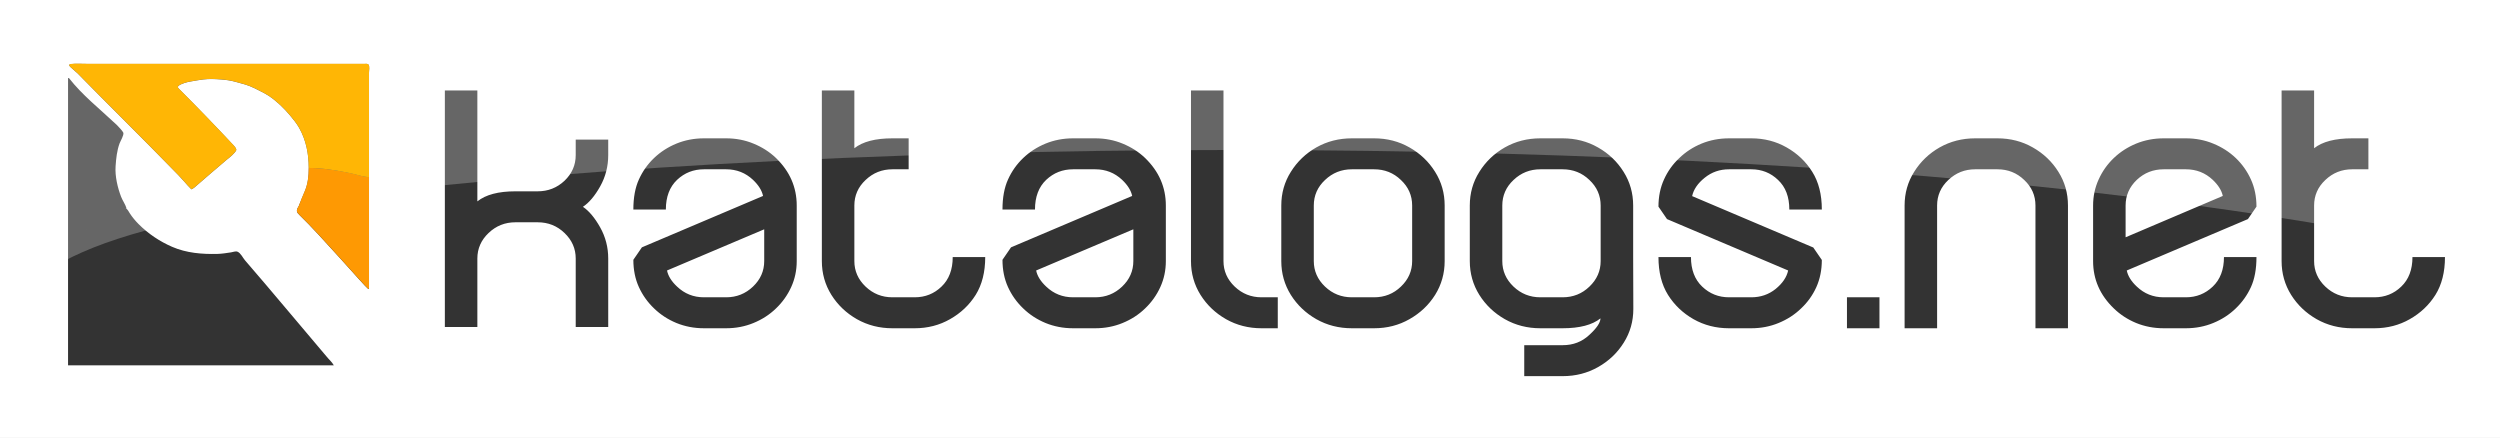
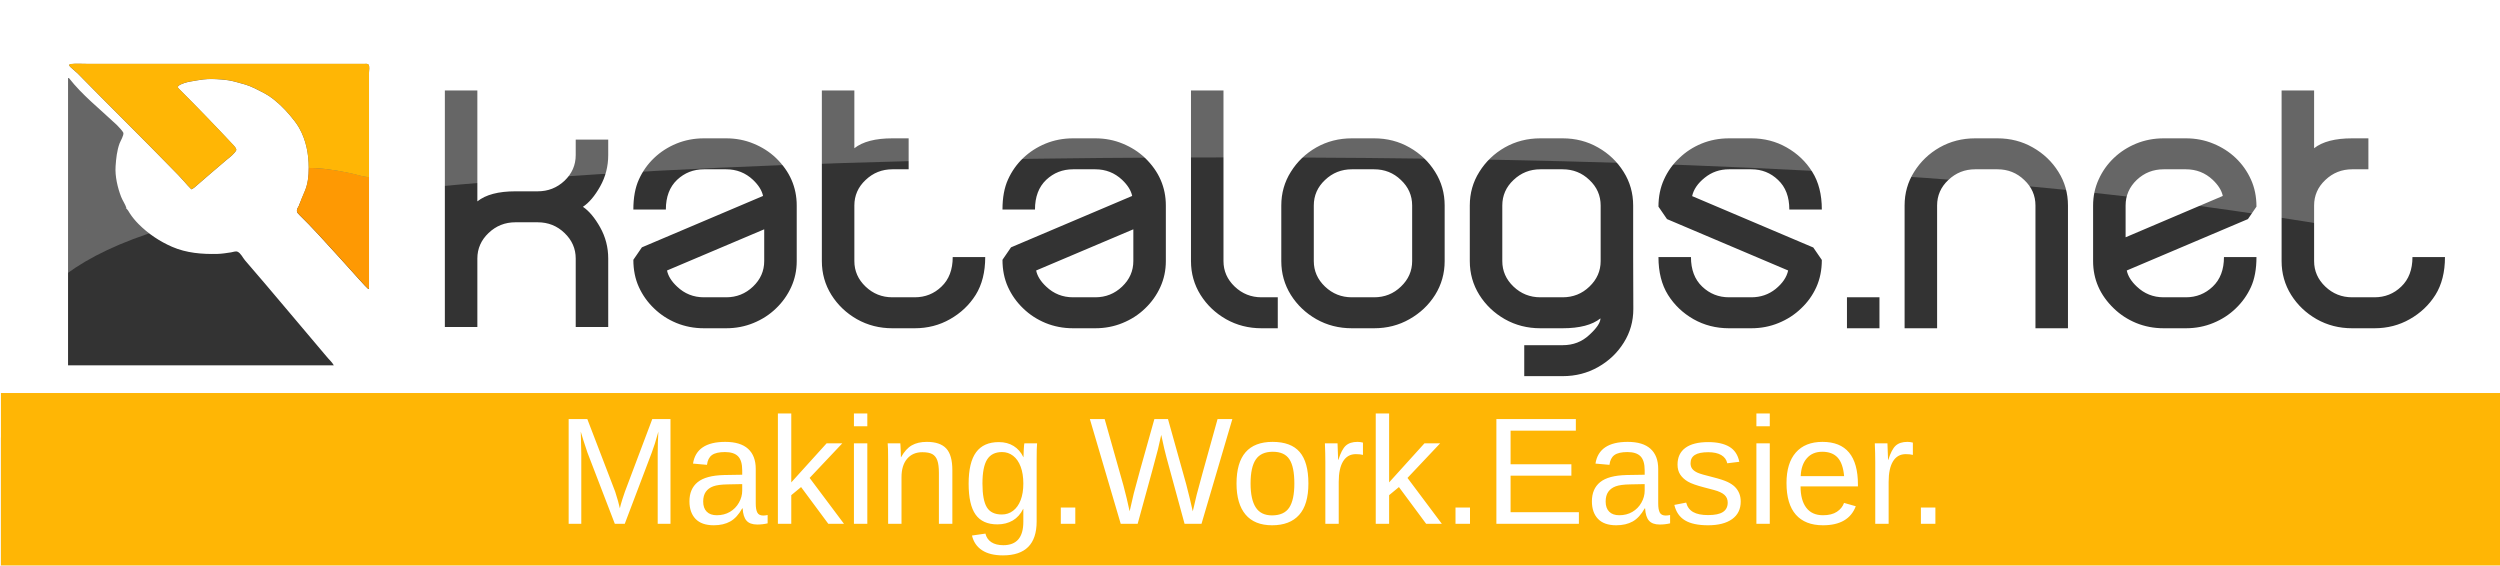
- <svg xmlns="http://www.w3.org/2000/svg" width="5474.102" height="958" version="1.1" id="svg230">
+ <svg xmlns="http://www.w3.org/2000/svg" width="5474.102" height="1238.094" version="1.1" id="svg230">
  <defs id="defs230">
    <clipPath clipPathUnits="userSpaceOnUse" id="clipPath16">
      <g id="use16" />
    </clipPath>
  </defs>
  <g id="g17" style="display:inline;fill:#21159f;fill-opacity:0.439" transform="translate(-4.9775995e-6,-2.9650326e-5)">
    <rect style="font-size:733.333px;font-family:'Electro Static Rain';-inkscape-font-specification:'Electro Static Rain';display:inline;fill:#666666;fill-opacity:1;stroke-width:1.136" id="rect68" width="5338.451" height="765.889" x="72.625" y="70.331" />
-     <path id="path70" style="display:inline;fill:#333333;fill-opacity:1;stroke-width:1.067" d="m 5447.1,669.972 c 0,58.306 72.169,192.815 -100.181,244.897 -144.94,43.799 -270.666,-4.868 -601.594,-16.122 -559.186,-19.017 -1234.92,-7.756 -2016.844,-7.756 -781.925,0 -987.961,14.767 -1606.165,-3.726 -173.308,-5.184 -820.705,40.102 -945.711,24.877 C 40.965,895.622 27.715,836.956 16.233,762.879 -0.207,656.806 65.014,522.838 617.918,446.938 1170.822,371.037 1920.721,328.397 2702.646,328.397 c 781.925,0 1531.823,42.64 2084.728,118.541 552.904,75.9 659.726,115.695 659.726,223.034 z" />
-     <path id="path52" style="font-size:733.333px;font-family:'Electro Static Rain';-inkscape-font-specification:'Electro Static Rain';display:inline;fill:#ffffff;fill-opacity:1;stroke-width:1.057" d="M 4.94316e-6,2.964316e-5 V 958 H 5474.101 V 2.964316e-5 Z M 173.453,139.682 c 7.572,0.071 15.335,0.318 20.547,0.318 h 100 356 H 768 797 c 3.321,-0.178 7.906,-0.813 9.973,1.742 2.807,3.47 1.027,13.001 1.027,17.258 v 229 245 c -0.537,-0.243 0.907,0.522 -2.51,-1.033 -5.899,-3.784 -105.541,-118.845 -148.633,-160.008 -3.151,-3.421 -6.872,-5.805 -6.754,-10.959 0.097,-4.24 3.197,-7.208 4.639,-11 3.832,-10.08 7.682,-20.137 12.074,-30 7.285,-16.361 9.184,-34.405 9.184,-52 0,-30.802 -5.642,-60.871 -20.99,-88 -5.3,-9.369 -12.89,-18.764 -19.719,-26.932 -13.389,-16.015 -29.47,-31.517 -46.922,-43.207 -6.28,-4.207 -23.981,-13.272 -30.916,-16.57 -16.211,-7.709 -24.394,-9.253 -41.508,-13.992 -9.999,-2.77 -21.27,-4.489 -31.547,-5.223 -13.151,-0.939 -26.181,-1.604 -39.643,-0.023 -8.756,1.028 -16.884,2.721 -27.01,4.383 -6.635,0.865 -22.657,5.068 -27.295,10.098 -2.648,2.873 1.093,5.778 3.07,7.723 36.821,36.75 78.976,80.36 117.764,121.861 2.184,2.368 6.535,7.202 6.094,10.637 -2.858,6.669 -14.33,15.944 -20.379,20.615 -21.074,17.883 -47.578,40.54 -70.834,60.834 -1.818,1.708 -4.079,2.789 -7.047,4.451 -3.672,-3.335 -12.963,-13.774 -16.26,-17.645 -7.816,-9.174 -16.65,-17.837 -25.145,-26.516 C 314.51,305.443 237.649,230.043 169.551,160.359 c -1.829,-1.29 -7.651,-6.774 -12.002,-10.58 -5.38,-4.705 -8.482,-7.403 -3.498,-9.355 4.45,-0.708 11.83,-0.813 19.402,-0.742 z M 149,171 h 2 c 29.338,37.46 65.277,65.545 104.588,102.42 2.504,2.532 13.218,13.657 14.422,17.094 1.815,5.18 -6.294,18.303 -8.197,23.486 -5.819,15.848 -7.58,33.297 -8.723,50 -1.491,21.768 4.359,46.794 12.143,67 3.29,8.543 9.171,16.232 11.768,25 -0.56,-0.077 -1.142,0.017 -1.711,0.004 3.932,1.632 6.725,7.697 8.859,10.996 5.382,8.318 12.086,16.4 19.061,23.424 21.125,21.274 46.284,38.163 73.791,50.074 31.319,13.561 65.293,16.312 99,15.486 10.111,-0.247 20.033,-1.936 30,-3.412 4.071,-0.604 10.062,-3.138 14,-1.455 7.33,3.133 11.422,13.092 16.414,18.844 57.883,66.782 115.652,136.683 178.053,210 5.456,6.94 12.152,12.179 16.533,20.039 H 149 V 550 c 0,-5.616 -0.128,-14.387 0.014,-20.959 0.018,-0.029 0.049,-0.057 0.066,-0.086 -0.027,0.013 -0.053,0.032 -0.08,0.045 z m 825.07,27.061 h 71.176 v 242.881 c 18.344,-14.678 46.105,-22.016 83.283,-22.016 h 48.797 c 22.747,0 42.314,-7.69 58.701,-23.066 16.387,-15.61 24.582,-34.364 24.582,-56.264 V 305.697 h 71.176 v 33.898 c 0,24.696 -5.871,47.528 -17.611,68.496 -11.741,20.968 -24.337,35.879 -37.789,44.732 13.453,9.086 26.049,24.114 37.789,45.082 11.74,20.968 17.611,43.684 17.611,68.146 v 149.922 h -71.176 V 566.053 c 0,-21.667 -8.195,-40.306 -24.582,-55.916 -16.143,-15.61 -35.71,-23.414 -58.701,-23.414 h -48.797 c -22.747,0 -42.314,7.804 -58.701,23.414 -16.388,15.61 -24.582,34.249 -24.582,55.916 v 149.922 h -71.176 z m 825.494,0 h 71.178 v 126.508 c 18.344,-14.445 46.105,-21.668 83.283,-21.668 h 35.588 v 67.797 h -35.588 c -22.747,0 -42.316,7.806 -58.703,23.416 -16.388,15.377 -24.58,34.014 -24.58,55.914 v 121.617 c 0,21.667 8.193,40.304 24.58,55.914 16.388,15.61 35.956,23.414 58.703,23.414 h 48.795 c 22.991,0 42.56,-7.804 58.703,-23.414 16.388,-15.61 24.58,-37.161 24.58,-64.652 h 71.176 c 0,32.85 -6.971,60.458 -20.912,82.824 -13.942,22.133 -32.652,39.841 -56.133,53.121 -23.236,13.28 -49.041,19.92 -77.414,19.92 h -48.795 c -28.372,0 -54.3,-6.64 -77.781,-19.92 -23.236,-13.28 -41.824,-30.988 -55.766,-53.121 -13.942,-22.366 -20.914,-47.06 -20.914,-74.086 z m 808.252,0 h 71.178 v 373.584 c 0,21.667 8.193,40.304 24.58,55.914 16.388,15.61 35.956,23.414 58.703,23.414 h 35.588 v 67.799 h -35.588 c -28.373,0 -54.301,-6.64 -77.781,-19.92 -23.236,-13.28 -41.824,-30.988 -55.766,-53.121 -13.942,-22.366 -20.914,-47.06 -20.914,-74.086 z m 2388.066,0 h 71.178 v 126.508 c 18.344,-14.445 46.105,-21.668 83.283,-21.668 h 35.588 v 67.797 h -35.588 c -22.747,0 -42.316,7.806 -58.703,23.416 -16.388,15.377 -24.58,34.014 -24.58,55.914 v 121.617 c 0,21.667 8.192,40.304 24.58,55.914 16.388,15.61 35.956,23.414 58.703,23.414 h 48.795 c 22.992,0 42.56,-7.804 58.703,-23.414 16.388,-15.61 24.58,-37.161 24.58,-64.652 h 71.176 c 0,32.85 -6.97,60.458 -20.912,82.824 -13.942,22.133 -32.652,39.841 -56.133,53.121 -23.236,13.28 -49.041,19.92 -77.414,19.92 h -48.795 c -28.372,0 -54.3,-6.64 -77.781,-19.92 -23.236,-13.28 -41.824,-30.988 -55.766,-53.121 -13.942,-22.366 -20.914,-47.06 -20.914,-74.086 z M 1541.277,302.9 h 48.795 c 21.279,0 41.214,3.845 59.803,11.533 18.834,7.688 35.222,18.171 49.164,31.451 30.329,29.355 45.494,64.07 45.494,104.143 v 121.617 c 0,20.269 -4.036,39.256 -12.107,56.963 -8.072,17.706 -19.201,33.315 -33.387,46.828 -13.942,13.513 -30.331,24.114 -49.164,31.803 -18.589,7.688 -38.523,11.533 -59.803,11.533 h -48.795 c -21.279,0 -41.336,-3.845 -60.17,-11.533 -18.589,-7.688 -34.853,-18.29 -48.795,-31.803 -14.186,-13.513 -25.315,-29.122 -33.387,-46.828 -8.072,-17.706 -12.107,-37.627 -12.107,-59.76 l 18.711,-27.258 265.258,-112.529 c -2.446,-11.882 -9.782,-23.648 -22.012,-35.297 -16.388,-15.377 -35.956,-23.066 -58.703,-23.066 h -48.795 c -22.747,0 -42.316,7.69 -58.703,23.066 -16.387,15.61 -24.58,37.275 -24.58,65 h -71.176 c 0,-26.094 4.036,-47.993 12.107,-65.699 8.072,-17.939 19.2,-33.667 33.387,-47.18 13.942,-13.28 30.206,-23.763 48.795,-31.451 18.834,-7.688 38.891,-11.533 60.17,-11.533 z m 808.252,0 h 48.795 c 21.279,0 41.214,3.845 59.803,11.533 18.834,7.688 35.222,18.171 49.164,31.451 30.329,29.355 45.492,64.07 45.492,104.143 v 121.617 c 0,20.269 -4.034,39.256 -12.105,56.963 -8.072,17.706 -19.201,33.315 -33.387,46.828 -13.942,13.513 -30.331,24.114 -49.164,31.803 -18.589,7.688 -38.523,11.533 -59.803,11.533 h -48.795 c -21.279,0 -41.336,-3.845 -60.17,-11.533 -18.589,-7.688 -34.855,-18.29 -48.797,-31.803 -14.186,-13.513 -25.315,-29.122 -33.387,-46.828 -8.072,-17.706 -12.107,-37.627 -12.107,-59.76 l 18.713,-27.258 265.258,-112.529 c -2.446,-11.882 -9.782,-23.648 -22.012,-35.297 -16.388,-15.377 -35.956,-23.066 -58.703,-23.066 h -48.795 c -22.747,0 -42.316,7.69 -58.703,23.066 -16.388,15.61 -24.58,37.275 -24.58,65 h -71.178 c 0,-26.094 4.036,-47.993 12.107,-65.699 8.072,-17.939 19.201,-33.667 33.387,-47.18 13.942,-13.28 30.208,-23.763 48.797,-31.451 18.834,-7.688 38.891,-11.533 60.17,-11.533 z m 610.5,0 h 48.795 c 28.373,0 54.178,6.64 77.414,19.92 23.481,13.28 42.191,31.103 56.133,53.469 13.942,22.133 20.912,46.713 20.912,73.738 v 121.617 c 0,27.026 -6.971,51.72 -20.912,74.086 -13.942,22.133 -32.652,39.841 -56.133,53.121 -23.236,13.28 -49.041,19.92 -77.414,19.92 h -48.795 c -28.372,0 -54.3,-6.64 -77.781,-19.92 -23.236,-13.28 -41.824,-30.988 -55.766,-53.121 -13.942,-22.366 -20.914,-47.06 -20.914,-74.086 V 450.027 c 0,-27.026 6.972,-51.605 20.914,-73.738 13.942,-22.366 32.529,-40.189 55.766,-53.469 23.481,-13.28 49.409,-19.92 77.781,-19.92 z m 412.746,0 h 48.797 c 28.372,0 54.176,6.64 77.412,19.92 23.481,13.28 42.193,31.103 56.135,53.469 13.942,22.133 20.912,46.713 20.912,73.738 v 112.879 c 0.245,33.782 0.367,71.642 0.367,113.578 0,27.026 -6.97,51.605 -20.912,73.738 -13.942,22.366 -32.654,40.189 -56.135,53.469 -23.481,13.28 -49.284,19.92 -77.412,19.92 h -84.385 v -67.797 h 84.385 c 22.747,0 42.068,-7.455 57.967,-22.365 16.143,-14.678 24.337,-26.794 24.582,-36.346 -18.1,14.445 -45.738,21.668 -82.916,21.668 h -48.797 c -28.372,0 -54.299,-6.64 -77.779,-19.92 -23.236,-13.28 -41.826,-30.988 -55.767,-53.121 -13.942,-22.366 -20.912,-47.06 -20.912,-74.086 V 450.027 c 0,-27.026 6.97,-51.605 20.912,-73.738 13.942,-22.366 32.531,-40.189 55.767,-53.469 23.481,-13.28 49.407,-19.92 77.779,-19.92 z m 413.115,0 h 48.797 c 28.373,0 54.176,6.64 77.412,19.92 23.481,13.28 42.193,31.103 56.135,53.469 13.942,22.133 20.912,49.624 20.912,82.475 h -71.176 c 0,-27.725 -8.194,-49.274 -24.582,-64.65 -16.143,-15.61 -35.709,-23.416 -58.701,-23.416 h -48.797 c -20.301,0 -38.035,6.175 -53.199,18.523 -15.165,12.115 -24.336,25.51 -27.516,40.188 l 265.26,112.531 18.711,27.258 c 0,21.9 -4.036,41.82 -12.107,59.76 -8.072,17.706 -19.201,33.199 -33.387,46.479 -13.942,13.513 -30.329,24.114 -49.162,31.803 -18.589,7.688 -38.523,11.533 -59.803,11.533 h -48.797 c -28.372,0 -54.298,-6.64 -77.779,-19.92 -23.236,-13.28 -41.826,-30.988 -55.767,-53.121 -13.942,-22.366 -20.912,-49.974 -20.912,-82.824 h 71.176 c 0,27.492 8.194,49.043 24.582,64.652 16.388,15.61 35.954,23.414 58.701,23.414 h 48.797 c 20.301,0 38.033,-6.057 53.197,-18.172 15.165,-12.348 24.338,-25.861 27.518,-40.539 l -265.26,-112.529 -18.711,-27.258 c 0,-21.9 4.036,-41.704 12.107,-59.41 8.072,-17.939 19.201,-33.55 33.387,-46.83 13.942,-13.513 30.206,-24.112 48.795,-31.801 18.834,-7.688 38.891,-11.533 60.17,-11.533 z m 538.957,0 h 48.795 c 28.372,0 54.178,6.64 77.414,19.92 23.481,13.28 42.191,31.103 56.133,53.469 13.942,22.133 20.914,46.713 20.914,73.738 v 268.744 h -71.176 V 450.027 c 0,-21.9 -8.194,-40.537 -24.582,-55.914 -16.143,-15.61 -35.712,-23.416 -58.703,-23.416 h -48.795 c -22.747,0 -42.314,7.806 -58.701,23.416 -16.388,15.377 -24.582,34.014 -24.582,55.914 v 268.744 h -71.176 V 450.027 c 0,-27.026 6.971,-51.605 20.912,-73.738 13.942,-22.366 32.531,-40.189 55.768,-53.469 23.481,-13.28 49.407,-19.92 77.779,-19.92 z m 412.748,0 h 48.795 c 21.279,0 41.214,3.845 59.803,11.533 18.834,7.688 35.222,18.171 49.164,31.451 14.186,13.513 25.315,29.24 33.387,47.18 8.072,17.706 12.107,37.51 12.107,59.41 l -18.713,27.258 -265.258,112.529 c 2.446,12.115 9.782,23.881 22.012,35.297 16.388,15.61 35.956,23.414 58.703,23.414 h 48.795 c 22.747,0 42.315,-7.804 58.703,-23.414 16.388,-15.61 24.58,-37.161 24.58,-64.652 h 71.178 c 0,26.094 -4.036,47.995 -12.107,65.701 -8.072,17.706 -19.2,33.315 -33.387,46.828 -13.942,13.513 -30.331,24.114 -49.164,31.803 -18.589,7.688 -38.523,11.533 -59.803,11.533 h -48.795 c -21.279,0 -41.336,-3.845 -60.17,-11.533 -18.589,-7.688 -34.853,-18.29 -48.795,-31.803 -30.329,-29.122 -45.494,-63.718 -45.494,-103.791 V 450.027 c 0,-20.269 4.036,-39.256 12.107,-56.963 8.072,-17.939 19.201,-33.667 33.387,-47.18 13.942,-13.28 30.206,-23.763 48.795,-31.451 18.834,-7.688 38.891,-11.533 60.17,-11.533 z M 2960.029,370.697 c -22.747,0 -42.316,7.806 -58.703,23.416 -16.388,15.377 -24.58,34.014 -24.58,55.914 v 121.617 c 0,21.667 8.193,40.304 24.58,55.914 16.388,15.61 35.956,23.414 58.703,23.414 h 48.795 c 22.992,0 42.56,-7.804 58.703,-23.414 16.388,-15.61 24.58,-34.247 24.58,-55.914 V 450.027 c 0,-21.9 -8.192,-40.537 -24.58,-55.914 -16.143,-15.61 -35.712,-23.416 -58.703,-23.416 z m 412.746,0 c -22.747,0 -42.314,7.806 -58.701,23.416 -16.388,15.377 -24.582,34.014 -24.582,55.914 v 121.617 c 0,21.667 8.194,40.304 24.582,55.914 16.387,15.61 35.954,23.414 58.701,23.414 h 48.797 c 22.992,0 42.558,-7.804 58.701,-23.414 16.388,-15.61 24.582,-34.247 24.582,-55.914 V 450.027 c 0,-21.9 -8.194,-40.537 -24.582,-55.914 -16.143,-15.61 -35.709,-23.416 -58.701,-23.416 z m 1364.82,0 c -22.747,0 -42.316,7.69 -58.703,23.066 -16.388,15.61 -24.58,34.364 -24.58,56.264 v 69.545 l 212.795,-90.512 c -2.446,-11.882 -9.784,-23.648 -22.014,-35.297 -16.388,-15.377 -35.956,-23.066 -58.703,-23.066 z m -3064.24,131.402 -212.793,90.162 c 2.446,12.115 9.782,23.881 22.012,35.297 16.388,15.61 35.956,23.414 58.703,23.414 h 48.795 c 22.747,0 42.316,-7.804 58.703,-23.414 16.388,-15.61 24.58,-34.247 24.58,-55.914 z m 808.252,0 -212.793,90.162 c 2.446,12.115 9.782,23.881 22.012,35.297 16.388,15.61 35.956,23.414 58.703,23.414 h 48.795 c 22.747,0 42.315,-7.804 58.703,-23.414 16.388,-15.61 24.58,-34.247 24.58,-55.914 z M 189.457,502.606 c -0.423,0.247 -0.841,0.492 -1.264,0.738 -0.105,0.068 -0.21,0.152 -0.314,0.221 0.525,-0.323 1.053,-0.637 1.578,-0.959 z M 4044.18,650.973 h 71.176 v 67.799 h -71.176 z" />
-     <path style="display:inline;fill:#fe9903;stroke:none;fill-opacity:1" d="m 675.992,367.734 c 0,17.595 -1.899,35.639 -9.184,52 -4.392,9.863 -8.242,19.92 -12.074,30 -1.442,3.792 -4.542,6.76 -4.639,11 -0.118,5.154 3.603,7.538 6.754,10.959 43.092,41.163 142.733,156.223 148.632,160.007 3.417,1.556 1.973,0.791 2.511,1.034 v -245 c -13.564,-0.582 -26.776,-5.76 -40,-8.487 -29.343,-6.051 -62.03,-11.513 -92,-11.513 z" id="path36-5" transform="translate(4.9775995e-6,2.9650326e-5)" />
+     <path id="path70" style="display:inline;fill:#333333;fill-opacity:1;stroke-width:1.067" d="m 5430.862,661.853 c 0,58.306 15.338,103.51 -157.012,155.592 C 4970.089,829.31 1052.99,862.176 36.53,827.828 20.089,721.755 65.014,522.838 617.918,446.938 1170.822,371.037 1920.721,344.634 2702.646,344.634 c 781.925,0 1531.823,26.403 2084.728,102.303 552.904,75.9 643.489,107.576 643.489,214.915 z" />
+     <path id="path52" style="font-size:733.333px;font-family:'Electro Static Rain';-inkscape-font-specification:'Electro Static Rain';display:inline;fill:#ffffff;fill-opacity:1;stroke-width:1.057" d="M 4.9775995e-6,2.9650326e-5 V 958 H 0.943 V 1238.094 H 5473.871 V 958 h 0.231 V 2.9650326e-5 Z M 173.453,139.682 c 7.572,0.071 15.335,0.318 20.547,0.318 h 100 356 118 29 c 3.321,-0.178 7.906,-0.813 9.973,1.742 2.807,3.47 1.027,13.001 1.027,17.258 v 229 245 c -0.537,-0.243 0.907,0.522 -2.51,-1.033 -5.899,-3.784 -105.541,-118.845 -148.633,-160.008 -3.151,-3.421 -6.872,-5.805 -6.754,-10.959 0.097,-4.24 3.197,-7.208 4.639,-11 3.832,-10.08 7.682,-20.137 12.074,-30 7.285,-16.361 9.184,-34.405 9.184,-52 0,-30.802 -5.642,-60.871 -20.99,-88 -5.3,-9.369 -12.89,-18.764 -19.719,-26.932 -13.389,-16.015 -29.47,-31.517 -46.922,-43.207 -6.28,-4.207 -23.981,-13.272 -30.916,-16.57 -16.211,-7.709 -24.394,-9.253 -41.508,-13.992 -9.999,-2.77 -21.27,-4.489 -31.547,-5.223 -13.151,-0.939 -26.181,-1.604 -39.643,-0.023 -8.756,1.028 -16.884,2.721 -27.01,4.383 -6.635,0.865 -22.657,5.068 -27.295,10.098 -2.648,2.873 1.093,5.778 3.07,7.723 36.821,36.75 78.976,80.36 117.764,121.861 2.184,2.368 6.535,7.202 6.094,10.637 -2.858,6.669 -14.33,15.944 -20.379,20.615 -21.074,17.883 -47.578,40.54 -70.834,60.834 -1.818,1.708 -4.079,2.789 -7.047,4.451 -3.672,-3.335 -12.963,-13.774 -16.26,-17.645 -7.816,-9.174 -16.65,-17.837 -25.145,-26.516 -63.205,-65.051 -140.065,-140.451 -208.164,-210.135 -1.829,-1.29 -7.651,-6.774 -12.002,-10.58 -5.38,-4.705 -8.482,-7.403 -3.498,-9.355 4.45,-0.708 11.83,-0.813 19.402,-0.742 z M 149,171 h 2 c 29.338,37.46 65.277,65.545 104.588,102.42 2.504,2.532 13.218,13.657 14.422,17.094 1.815,5.18 -6.294,18.303 -8.197,23.486 -5.819,15.848 -7.58,33.297 -8.723,50 -1.491,21.768 4.359,46.794 12.143,67 3.29,8.543 9.171,16.232 11.768,25 -0.56,-0.077 -1.142,0.017 -1.711,0.004 3.932,1.632 6.725,7.697 8.859,10.996 5.382,8.318 12.086,16.4 19.061,23.424 21.125,21.274 46.284,38.163 73.791,50.074 31.319,13.561 65.293,16.312 99,15.486 10.111,-0.247 20.033,-1.936 30,-3.412 4.071,-0.604 10.062,-3.138 14,-1.455 7.33,3.133 11.422,13.092 16.414,18.844 57.883,66.782 115.653,136.683 178.053,210 5.456,6.94 12.152,12.179 16.533,20.039 H 149 v -250 c 0,-5.616 -0.128,-14.387 0.014,-20.959 0.018,-0.029 0.049,-0.057 0.066,-0.086 -0.027,0.013 -0.053,0.032 -0.08,0.045 z m 825.07,27.061 h 71.176 v 242.881 c 18.344,-14.678 46.105,-22.016 83.283,-22.016 h 48.797 c 22.747,0 42.314,-7.69 58.701,-23.066 16.387,-15.61 24.582,-34.364 24.582,-56.264 V 305.697 h 71.176 v 33.898 c 0,24.696 -5.871,47.528 -17.611,68.496 -11.741,20.968 -24.337,35.879 -37.789,44.732 13.453,9.086 26.049,24.114 37.789,45.082 11.74,20.968 17.611,43.684 17.611,68.146 v 149.922 h -71.176 V 566.053 c 0,-21.667 -8.195,-40.306 -24.582,-55.916 -16.143,-15.61 -35.709,-23.414 -58.701,-23.414 h -48.797 c -22.747,0 -42.313,7.804 -58.701,23.414 -16.388,15.61 -24.582,34.249 -24.582,55.916 v 149.922 h -71.176 z m 825.494,0 h 71.178 v 126.508 c 18.344,-14.445 46.105,-21.668 83.283,-21.668 h 35.588 v 67.797 h -35.588 c -22.747,0 -42.316,7.806 -58.703,23.416 -16.388,15.377 -24.58,34.014 -24.58,55.914 v 121.617 c 0,21.667 8.193,40.304 24.58,55.914 16.388,15.61 35.956,23.414 58.703,23.414 h 48.795 c 22.991,0 42.56,-7.804 58.703,-23.414 16.388,-15.61 24.58,-37.161 24.58,-64.652 h 71.176 c 0,32.85 -6.971,60.458 -20.912,82.824 -13.942,22.133 -32.652,39.841 -56.133,53.121 -23.236,13.28 -49.041,19.92 -77.414,19.92 h -48.795 c -28.372,0 -54.301,-6.64 -77.781,-19.92 -23.236,-13.28 -41.824,-30.988 -55.766,-53.121 -13.942,-22.366 -20.914,-47.06 -20.914,-74.086 z m 808.252,0 h 71.178 v 373.584 c 0,21.667 8.193,40.304 24.58,55.914 16.388,15.61 35.956,23.414 58.703,23.414 h 35.588 v 67.799 h -35.588 c -28.372,0 -54.301,-6.64 -77.781,-19.92 -23.236,-13.28 -41.824,-30.988 -55.766,-53.121 -13.942,-22.366 -20.914,-47.06 -20.914,-74.086 z m 2388.066,0 h 71.178 v 126.508 c 18.344,-14.445 46.105,-21.668 83.283,-21.668 h 35.588 v 67.797 h -35.588 c -22.747,0 -42.316,7.806 -58.703,23.416 -16.388,15.377 -24.58,34.014 -24.58,55.914 v 121.617 c 0,21.667 8.192,40.304 24.58,55.914 16.388,15.61 35.956,23.414 58.703,23.414 h 48.795 c 22.992,0 42.56,-7.804 58.703,-23.414 16.388,-15.61 24.58,-37.161 24.58,-64.652 h 71.176 c 0,32.85 -6.971,60.458 -20.912,82.824 -13.942,22.133 -32.652,39.841 -56.133,53.121 -23.236,13.28 -49.041,19.92 -77.414,19.92 h -48.795 c -28.372,0 -54.301,-6.64 -77.781,-19.92 -23.236,-13.28 -41.824,-30.988 -55.766,-53.121 -13.942,-22.366 -20.914,-47.06 -20.914,-74.086 z M 1541.277,302.9 h 48.795 c 21.279,0 41.214,3.845 59.803,11.533 18.834,7.688 35.222,18.171 49.164,31.451 30.329,29.355 45.494,64.07 45.494,104.143 v 121.617 c 0,20.269 -4.036,39.256 -12.107,56.963 -8.072,17.706 -19.201,33.315 -33.387,46.828 -13.942,13.513 -30.331,24.114 -49.164,31.803 -18.589,7.688 -38.523,11.533 -59.803,11.533 h -48.795 c -21.279,0 -41.336,-3.845 -60.17,-11.533 -18.589,-7.688 -34.853,-18.29 -48.795,-31.803 -14.186,-13.513 -25.315,-29.122 -33.387,-46.828 -8.072,-17.706 -12.107,-37.627 -12.107,-59.76 l 18.711,-27.258 265.258,-112.529 c -2.446,-11.882 -9.782,-23.648 -22.012,-35.297 -16.388,-15.377 -35.956,-23.066 -58.703,-23.066 h -48.795 c -22.747,0 -42.316,7.69 -58.703,23.066 -16.387,15.61 -24.58,37.275 -24.58,65 h -71.176 c 0,-26.094 4.036,-47.993 12.107,-65.699 8.072,-17.939 19.2,-33.667 33.387,-47.18 13.942,-13.28 30.206,-23.763 48.795,-31.451 18.834,-7.688 38.891,-11.533 60.17,-11.533 z m 808.252,0 h 48.795 c 21.279,0 41.214,3.845 59.803,11.533 18.833,7.688 35.222,18.171 49.164,31.451 30.329,29.355 45.492,64.07 45.492,104.143 v 121.617 c 0,20.269 -4.034,39.256 -12.105,56.963 -8.072,17.706 -19.201,33.315 -33.387,46.828 -13.942,13.513 -30.331,24.114 -49.164,31.803 -18.589,7.688 -38.523,11.533 -59.803,11.533 h -48.795 c -21.279,0 -41.336,-3.845 -60.17,-11.533 -18.589,-7.688 -34.855,-18.29 -48.797,-31.803 -14.186,-13.513 -25.315,-29.122 -33.387,-46.828 -8.072,-17.706 -12.107,-37.627 -12.107,-59.76 l 18.713,-27.258 265.258,-112.529 c -2.446,-11.882 -9.782,-23.648 -22.012,-35.297 -16.387,-15.377 -35.956,-23.066 -58.703,-23.066 h -48.795 c -22.747,0 -42.316,7.69 -58.703,23.066 -16.388,15.61 -24.58,37.275 -24.58,65 h -71.178 c 0,-26.094 4.036,-47.993 12.107,-65.699 8.072,-17.939 19.201,-33.667 33.387,-47.18 13.942,-13.28 30.208,-23.763 48.797,-31.451 18.834,-7.688 38.891,-11.533 60.17,-11.533 z m 610.5,0 h 48.795 c 28.373,0 54.178,6.64 77.414,19.92 23.481,13.28 42.191,31.103 56.133,53.469 13.942,22.133 20.912,46.713 20.912,73.738 v 121.617 c 0,27.026 -6.971,51.72 -20.912,74.086 -13.942,22.133 -32.652,39.841 -56.133,53.121 -23.236,13.28 -49.041,19.92 -77.414,19.92 h -48.795 c -28.372,0 -54.3,-6.64 -77.781,-19.92 -23.236,-13.28 -41.824,-30.988 -55.766,-53.121 -13.942,-22.366 -20.914,-47.06 -20.914,-74.086 V 450.027 c 0,-27.026 6.972,-51.605 20.914,-73.738 13.942,-22.366 32.529,-40.189 55.766,-53.469 23.481,-13.28 49.409,-19.92 77.781,-19.92 z m 412.746,0 h 48.797 c 28.372,0 54.176,6.64 77.412,19.92 23.481,13.28 42.193,31.103 56.135,53.469 13.942,22.133 20.912,46.713 20.912,73.738 v 112.879 c 0.245,33.782 0.367,71.642 0.367,113.578 0,27.026 -6.97,51.605 -20.912,73.738 -13.942,22.366 -32.654,40.189 -56.135,53.469 -23.481,13.28 -49.284,19.92 -77.412,19.92 h -84.385 v -67.797 h 84.385 c 22.747,0 42.068,-7.455 57.967,-22.365 16.143,-14.678 24.337,-26.794 24.582,-36.346 -18.1,14.445 -45.738,21.668 -82.916,21.668 h -48.797 c -28.372,0 -54.299,-6.64 -77.779,-19.92 -23.236,-13.28 -41.826,-30.988 -55.768,-53.121 -13.942,-22.366 -20.912,-47.06 -20.912,-74.086 V 450.027 c 0,-27.026 6.97,-51.605 20.912,-73.738 13.942,-22.366 32.532,-40.189 55.768,-53.469 23.481,-13.28 49.407,-19.92 77.779,-19.92 z m 413.115,0 h 48.797 c 28.373,0 54.176,6.64 77.412,19.92 23.481,13.28 42.193,31.103 56.135,53.469 13.942,22.133 20.912,49.624 20.912,82.475 h -71.176 c 0,-27.725 -8.194,-49.274 -24.582,-64.65 -16.143,-15.61 -35.709,-23.416 -58.701,-23.416 h -48.797 c -20.301,0 -38.035,6.176 -53.199,18.523 -15.165,12.115 -24.336,25.51 -27.516,40.188 l 265.26,112.531 18.711,27.258 c 0,21.9 -4.036,41.82 -12.107,59.76 -8.072,17.706 -19.201,33.199 -33.387,46.479 -13.942,13.513 -30.329,24.114 -49.162,31.803 -18.589,7.688 -38.523,11.533 -59.803,11.533 h -48.797 c -28.372,0 -54.298,-6.64 -77.779,-19.92 -23.236,-13.28 -41.826,-30.988 -55.767,-53.121 -13.942,-22.366 -20.912,-49.974 -20.912,-82.824 h 71.176 c 0,27.492 8.194,49.043 24.582,64.652 16.387,15.61 35.954,23.414 58.701,23.414 h 48.797 c 20.301,0 38.033,-6.057 53.197,-18.172 15.165,-12.348 24.338,-25.861 27.517,-40.539 l -265.26,-112.529 -18.711,-27.258 c 0,-21.9 4.036,-41.704 12.107,-59.41 8.072,-17.939 19.2,-33.55 33.387,-46.83 13.942,-13.513 30.206,-24.112 48.795,-31.801 18.834,-7.688 38.891,-11.533 60.17,-11.533 z m 538.957,0 h 48.795 c 28.372,0 54.178,6.64 77.414,19.92 23.481,13.28 42.191,31.103 56.133,53.469 13.942,22.133 20.914,46.713 20.914,73.738 v 268.744 h -71.176 V 450.027 c 0,-21.9 -8.194,-40.537 -24.582,-55.914 -16.143,-15.61 -35.712,-23.416 -58.703,-23.416 h -48.795 c -22.747,0 -42.314,7.806 -58.701,23.416 -16.388,15.377 -24.582,34.014 -24.582,55.914 v 268.744 h -71.176 V 450.027 c 0,-27.026 6.971,-51.605 20.912,-73.738 13.942,-22.366 32.531,-40.189 55.768,-53.469 23.481,-13.28 49.407,-19.92 77.779,-19.92 z m 412.748,0 h 48.795 c 21.279,0 41.214,3.845 59.803,11.533 18.833,7.688 35.222,18.171 49.164,31.451 14.186,13.513 25.315,29.24 33.387,47.18 8.072,17.706 12.107,37.51 12.107,59.41 l -18.713,27.258 -265.258,112.529 c 2.446,12.115 9.782,23.881 22.012,35.297 16.388,15.61 35.956,23.414 58.703,23.414 h 48.795 c 22.747,0 42.316,-7.804 58.703,-23.414 16.388,-15.61 24.58,-37.161 24.58,-64.652 h 71.178 c 0,26.094 -4.036,47.995 -12.107,65.701 -8.071,17.706 -19.2,33.315 -33.387,46.828 -13.942,13.513 -30.331,24.114 -49.164,31.803 -18.589,7.688 -38.523,11.533 -59.803,11.533 h -48.795 c -21.279,0 -41.336,-3.845 -60.17,-11.533 -18.589,-7.688 -34.853,-18.29 -48.795,-31.803 -30.329,-29.122 -45.494,-63.718 -45.494,-103.791 V 450.027 c 0,-20.269 4.036,-39.256 12.107,-56.963 8.072,-17.939 19.201,-33.667 33.387,-47.18 13.942,-13.28 30.206,-23.763 48.795,-31.451 18.834,-7.688 38.891,-11.533 60.17,-11.533 z M 2960.029,370.697 c -22.747,0 -42.316,7.806 -58.703,23.416 -16.388,15.377 -24.58,34.014 -24.58,55.914 v 121.617 c 0,21.667 8.193,40.304 24.58,55.914 16.388,15.61 35.956,23.414 58.703,23.414 h 48.795 c 22.992,0 42.56,-7.804 58.703,-23.414 16.388,-15.61 24.58,-34.247 24.58,-55.914 V 450.027 c 0,-21.9 -8.193,-40.537 -24.58,-55.914 -16.143,-15.61 -35.712,-23.416 -58.703,-23.416 z m 412.746,0 c -22.747,0 -42.314,7.806 -58.701,23.416 -16.388,15.377 -24.582,34.014 -24.582,55.914 v 121.617 c 0,21.667 8.194,40.304 24.582,55.914 16.387,15.61 35.954,23.414 58.701,23.414 h 48.797 c 22.991,0 42.558,-7.804 58.701,-23.414 16.388,-15.61 24.582,-34.247 24.582,-55.914 V 450.027 c 0,-21.9 -8.194,-40.537 -24.582,-55.914 -16.143,-15.61 -35.71,-23.416 -58.701,-23.416 z m 1364.82,0 c -22.747,0 -42.316,7.69 -58.703,23.066 -16.388,15.61 -24.58,34.364 -24.58,56.264 v 69.545 l 212.795,-90.512 c -2.446,-11.882 -9.784,-23.648 -22.014,-35.297 -16.388,-15.377 -35.956,-23.066 -58.703,-23.066 z m -3064.24,131.402 -212.793,90.162 c 2.446,12.115 9.782,23.881 22.012,35.297 16.388,15.61 35.956,23.414 58.703,23.414 h 48.795 c 22.747,0 42.315,-7.804 58.703,-23.414 16.388,-15.61 24.58,-34.247 24.58,-55.914 z m 808.252,0 -212.793,90.162 c 2.446,12.115 9.782,23.881 22.012,35.297 16.388,15.61 35.956,23.414 58.703,23.414 h 48.795 c 22.747,0 42.316,-7.804 58.703,-23.414 16.388,-15.61 24.58,-34.247 24.58,-55.914 z M 189.457,502.606 c -0.423,0.247 -0.841,0.492 -1.264,0.738 -0.105,0.068 -0.21,0.152 -0.314,0.221 0.525,-0.323 1.053,-0.637 1.578,-0.959 z M 4044.18,650.973 h 71.176 v 67.799 h -71.176 z" />
+     <path style="display:inline;fill:#fe9903;fill-opacity:1;stroke:none" d="m 675.992,367.734 c 0,17.595 -1.899,35.639 -9.184,52 -4.392,9.863 -8.242,19.92 -12.074,30 -1.442,3.792 -4.542,6.76 -4.639,11 -0.118,5.154 3.603,7.538 6.754,10.959 43.092,41.163 142.733,156.223 148.632,160.007 3.417,1.556 1.973,0.791 2.511,1.034 v -245 c -13.564,-0.582 -26.776,-5.76 -40,-8.487 -29.343,-6.051 -62.03,-11.513 -92,-11.513 z" id="path36-5" transform="translate(4.9775995e-6,2.9650326e-5)" />
    <path style="display:inline;fill:#ffb605;fill-opacity:1;stroke:none" d="m 169.543,160.093 c 68.099,69.684 144.957,145.085 208.162,210.136 8.495,8.679 17.329,17.34 25.145,26.514 3.297,3.871 12.588,14.31 16.26,17.645 2.968,-1.662 5.229,-2.742 7.047,-4.45 23.256,-20.294 49.76,-42.951 70.834,-60.834 6.049,-4.671 17.52,-13.947 20.378,-20.616 0.441,-3.435 -3.909,-8.269 -6.093,-10.637 -38.788,-41.501 -80.942,-85.112 -117.763,-121.862 -1.977,-1.945 -5.719,-4.849 -3.071,-7.722 4.638,-5.03 20.66,-9.233 27.295,-10.098 10.126,-1.661 18.254,-3.354 27.01,-4.382 13.462,-1.581 26.49,-0.916 39.641,0.023 10.277,0.734 21.549,2.453 31.548,5.223 17.114,4.739 25.297,6.284 41.508,13.993 6.935,3.298 24.636,12.362 30.916,16.569 17.452,11.69 33.532,27.191 46.921,43.206 6.829,8.168 14.419,17.564 19.719,26.933 15.348,27.129 20.99,57.198 20.99,88 29.592,0 62.028,5.539 91,11.513 13.524,2.789 27.097,8.2 41,8.487 V 158.734 c 0,-4.257 1.779,-13.788 -1.028,-17.258 -2.067,-2.555 -6.651,-1.92 -9.972,-1.742 h -29 -118 -356 -100 c -10.424,0 -31.051,-0.992 -39.95,0.424 -4.984,1.952 -1.88,4.651 3.5,9.357 4.351,3.806 10.174,9.288 12.002,10.579 z" id="path34-0" transform="translate(4.9775995e-6,2.9650326e-5)" />
+     <rect style="display:inline;fill:#ffb605;fill-opacity:1;stroke-width:0.628" id="rect2" width="5473.995" height="377.517" x="2.03" y="860.576" />
+     <text xml:space="preserve" style="font-size:733.333px;line-height:8.5;font-family:'Electro Static Rain';-inkscape-font-specification:'Electro Static Rain';display:inline;fill:#000000;fill-opacity:1" x="1169.085" y="1156.907" id="text1">
+       <tspan id="tspan1" x="1169.085" y="1156.907" />
+     </text>
+     <text xml:space="preserve" style="font-size:333.333px;line-height:8.5;font-family:'Electro Static Rain';-inkscape-font-specification:'Electro Static Rain';display:inline;fill:#ffffff;fill-opacity:1" x="1217.797" y="1146.907" id="text2">
+       <tspan id="tspan2" x="1217.797" y="1146.907" style="font-style:normal;font-variant:normal;font-weight:normal;font-stretch:normal;font-size:333.333px;font-family:Arial;-inkscape-font-specification:Arial;fill:#ffffff;fill-opacity:1">Making.Work.Easier.</tspan>
+     </text>
  </g>
</svg>
